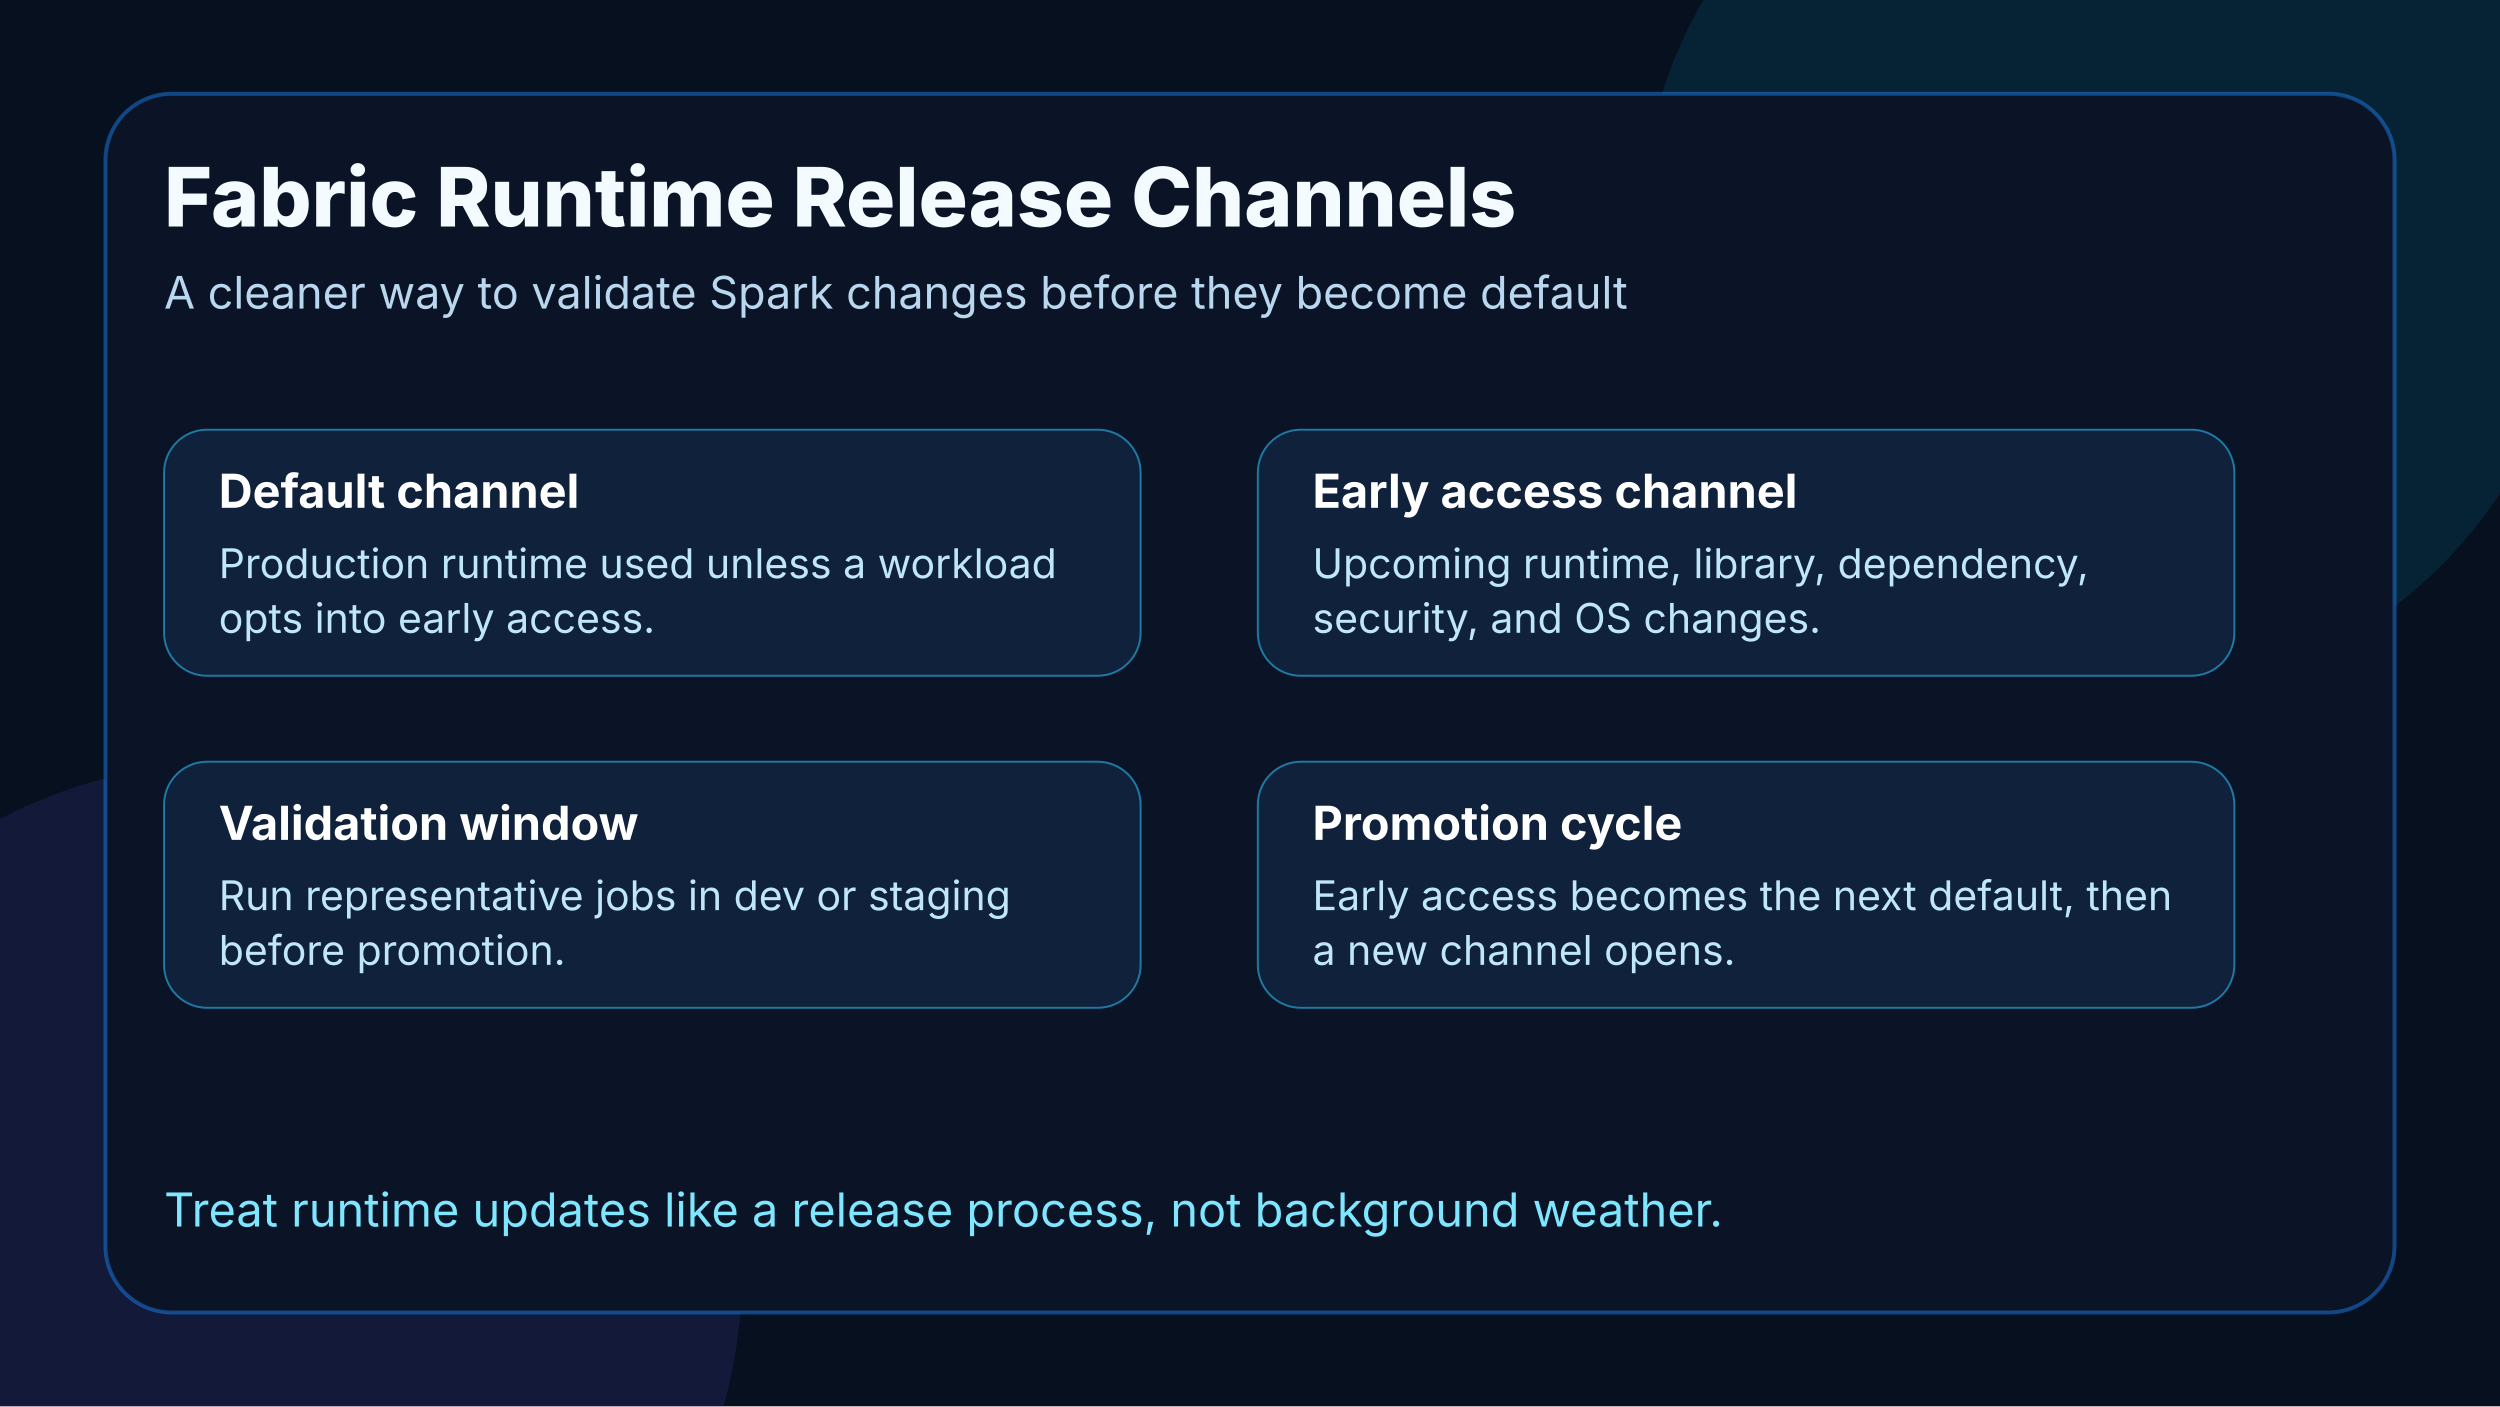
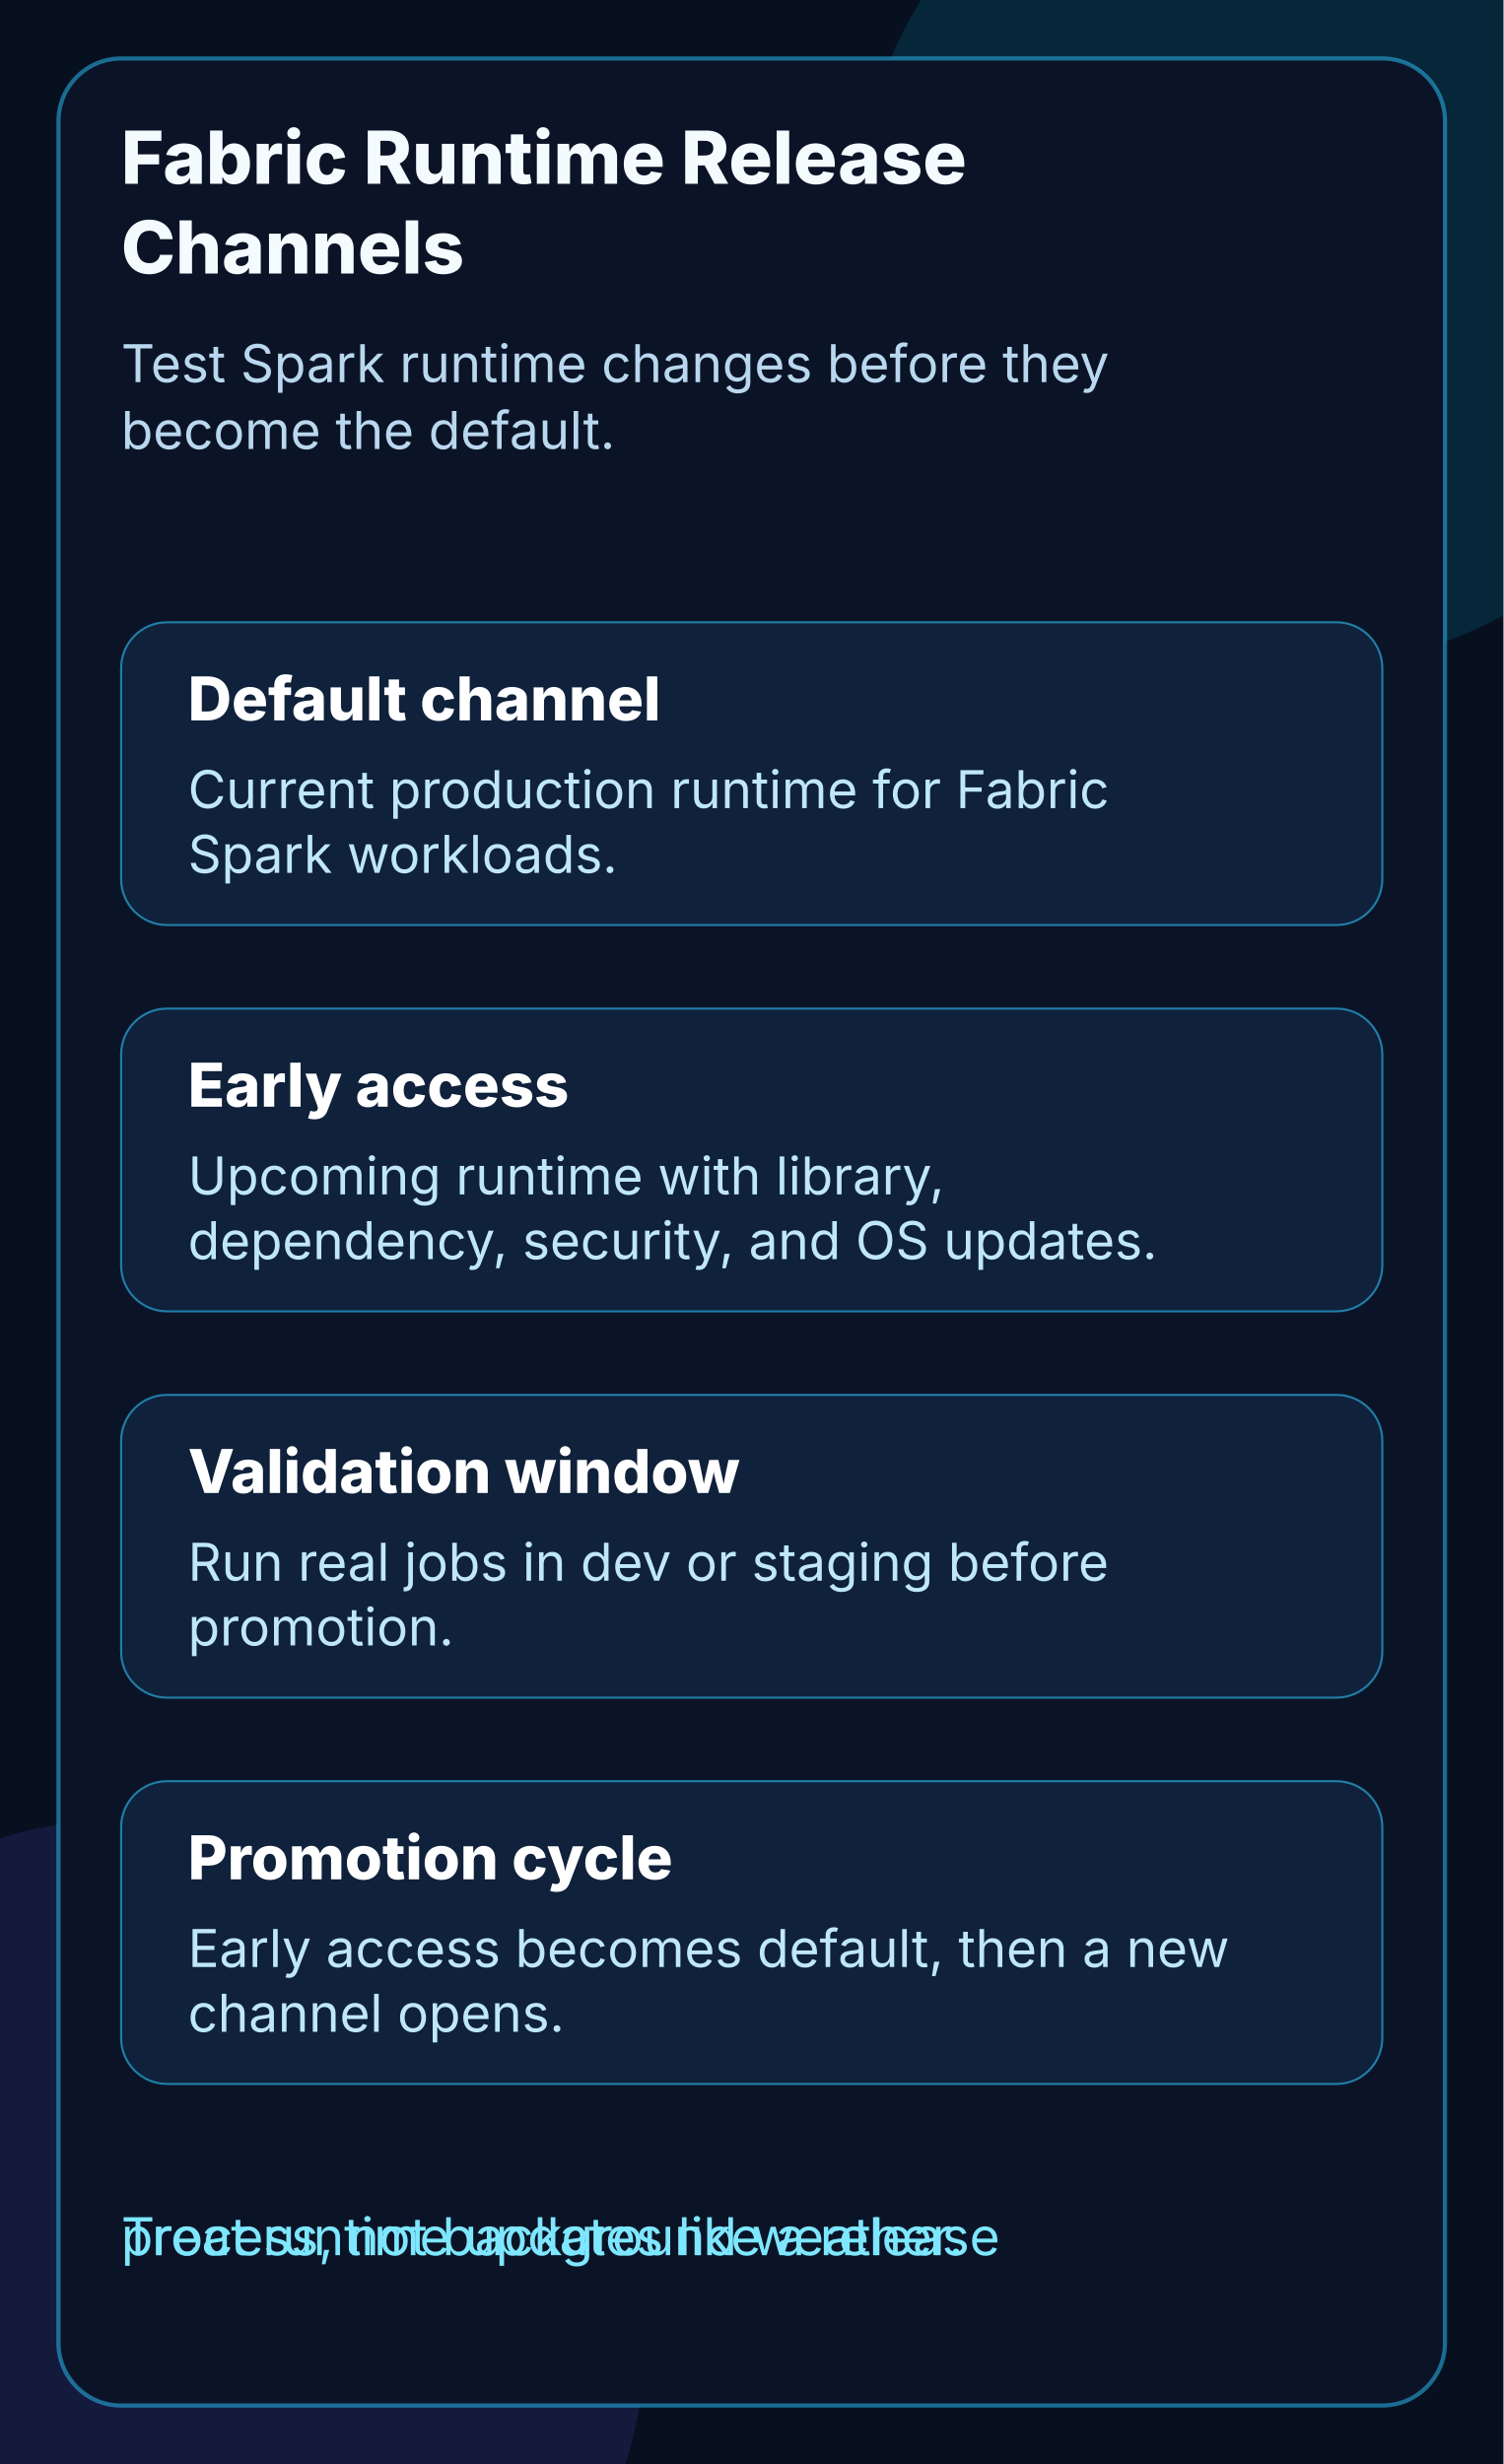
- <svg xmlns="http://www.w3.org/2000/svg" width="1280" height="720" viewBox="0 0 1280 720">
-   <rect width="1280" height="720" fill="#06101f" />
-   <circle cx="1080" cy="120" r="240" fill="#00d4ff" opacity="0.10" />
-   <circle cx="120" cy="650" r="260" fill="#6d5dfc" opacity="0.12" />
-   <rect x="54" y="48" width="1172" height="624" rx="34" fill="#0b1426" stroke="#1e88ff" stroke-opacity="0.45" stroke-width="2" />
-   <text x="84" y="116" font-family="Inter,Segoe UI,Arial,sans-serif" font-size="42" font-weight="800" fill="#f4fbff">Fabric Runtime Release Channels</text>
-   <text x="84" y="158" font-family="Inter,Segoe UI,Arial,sans-serif" font-size="23" fill="#b9d7ee">A cleaner way to validate Spark changes before they become default</text>
-   <rect x="84" y="220" width="500" height="126" rx="22" fill="#0f213b" stroke="#2fc7ff" stroke-opacity="0.55" />
-   <text x="112" y="260" font-family="Inter,Segoe UI,Arial,sans-serif" font-size="24" font-weight="750" fill="#ffffff">Default channel</text>
-   <text x="112" y="296" font-family="Inter,Segoe UI,Arial,sans-serif" font-size="21" fill="#bfe7f8">Production runtime used unless a workload</text>
-   <text x="112" y="324" font-family="Inter,Segoe UI,Arial,sans-serif" font-size="21" fill="#bfe7f8">opts into early access.</text>
-   <rect x="644" y="220" width="500" height="126" rx="22" fill="#0f213b" stroke="#2fc7ff" stroke-opacity="0.55" />
-   <text x="672" y="260" font-family="Inter,Segoe UI,Arial,sans-serif" font-size="24" font-weight="750" fill="#ffffff">Early access channel</text>
-   <text x="672" y="296" font-family="Inter,Segoe UI,Arial,sans-serif" font-size="21" fill="#bfe7f8">Upcoming runtime, library, dependency,</text>
-   <text x="672" y="324" font-family="Inter,Segoe UI,Arial,sans-serif" font-size="21" fill="#bfe7f8">security, and OS changes.</text>
-   <rect x="84" y="390" width="500" height="126" rx="22" fill="#0f213b" stroke="#2fc7ff" stroke-opacity="0.55" />
-   <text x="112" y="430" font-family="Inter,Segoe UI,Arial,sans-serif" font-size="24" font-weight="750" fill="#ffffff">Validation window</text>
-   <text x="112" y="466" font-family="Inter,Segoe UI,Arial,sans-serif" font-size="21" fill="#bfe7f8">Run representative jobs in dev or staging</text>
-   <text x="112" y="494" font-family="Inter,Segoe UI,Arial,sans-serif" font-size="21" fill="#bfe7f8">before promotion.</text>
-   <rect x="644" y="390" width="500" height="126" rx="22" fill="#0f213b" stroke="#2fc7ff" stroke-opacity="0.55" />
-   <text x="672" y="430" font-family="Inter,Segoe UI,Arial,sans-serif" font-size="24" font-weight="750" fill="#ffffff">Promotion cycle</text>
-   <text x="672" y="466" font-family="Inter,Segoe UI,Arial,sans-serif" font-size="21" fill="#bfe7f8">Early access becomes the next default, then</text>
-   <text x="672" y="494" font-family="Inter,Segoe UI,Arial,sans-serif" font-size="21" fill="#bfe7f8">a new channel opens.</text>
-   <text x="84" y="628" font-family="Inter,Segoe UI,Arial,sans-serif" font-size="24" fill="#7ee7ff">Treat runtime updates like a release process, not background weather.</text>
+ <svg xmlns="http://www.w3.org/2000/svg" width="720" height="1180" viewBox="0 0 720 1180">
+   <rect width="720" height="1180" fill="#06101f" />
+   <circle cx="620" cy="110" r="210" fill="#00d4ff" opacity="0.12" />
+   <circle cx="70" cy="1110" r="240" fill="#6d5dfc" opacity="0.13" />
+   <rect x="28" y="28" width="664" height="1124" rx="30" fill="#0b1426" stroke="#2fc7ff" stroke-opacity="0.5" stroke-width="2" />
+   <text x="58" y="88" font-family="Inter,Segoe UI,Arial,sans-serif" font-size="35" font-weight="800" fill="#f4fbff">Fabric Runtime Release</text>
+   <text x="58" y="131" font-family="Inter,Segoe UI,Arial,sans-serif" font-size="35" font-weight="800" fill="#f4fbff">Channels</text>
+   <text x="58" y="183" font-family="Inter,Segoe UI,Arial,sans-serif" font-size="25" fill="#b9d7ee">Test Spark runtime changes before they</text>
+   <text x="58" y="215" font-family="Inter,Segoe UI,Arial,sans-serif" font-size="25" fill="#b9d7ee">become the default.</text>
+   <rect x="58" y="298" width="604" height="145" rx="22" fill="#0f213b" stroke="#2fc7ff" stroke-opacity="0.58" />
+   <text x="90" y="345" font-family="Inter,Segoe UI,Arial,sans-serif" font-size="29" font-weight="760" fill="#ffffff">Default channel</text>
+   <text x="90" y="387" font-family="Inter,Segoe UI,Arial,sans-serif" font-size="25" fill="#bfe7f8">Current production runtime for Fabric</text>
+   <text x="90" y="418" font-family="Inter,Segoe UI,Arial,sans-serif" font-size="25" fill="#bfe7f8">Spark workloads.</text>
+   <rect x="58" y="483" width="604" height="145" rx="22" fill="#0f213b" stroke="#2fc7ff" stroke-opacity="0.58" />
+   <text x="90" y="530" font-family="Inter,Segoe UI,Arial,sans-serif" font-size="29" font-weight="760" fill="#ffffff">Early access</text>
+   <text x="90" y="572" font-family="Inter,Segoe UI,Arial,sans-serif" font-size="25" fill="#bfe7f8">Upcoming runtime with library,</text>
+   <text x="90" y="603" font-family="Inter,Segoe UI,Arial,sans-serif" font-size="25" fill="#bfe7f8">dependency, security, and OS updates.</text>
+   <rect x="58" y="668" width="604" height="145" rx="22" fill="#0f213b" stroke="#2fc7ff" stroke-opacity="0.58" />
+   <text x="90" y="715" font-family="Inter,Segoe UI,Arial,sans-serif" font-size="29" font-weight="760" fill="#ffffff">Validation window</text>
+   <text x="90" y="757" font-family="Inter,Segoe UI,Arial,sans-serif" font-size="25" fill="#bfe7f8">Run real jobs in dev or staging before</text>
+   <text x="90" y="788" font-family="Inter,Segoe UI,Arial,sans-serif" font-size="25" fill="#bfe7f8">promotion.</text>
+   <rect x="58" y="853" width="604" height="145" rx="22" fill="#0f213b" stroke="#2fc7ff" stroke-opacity="0.58" />
+   <text x="90" y="900" font-family="Inter,Segoe UI,Arial,sans-serif" font-size="29" font-weight="760" fill="#ffffff">Promotion cycle</text>
+   <text x="90" y="942" font-family="Inter,Segoe UI,Arial,sans-serif" font-size="25" fill="#bfe7f8">Early access becomes default, then a new</text>
+   <text x="90" y="973" font-family="Inter,Segoe UI,Arial,sans-serif" font-size="25" fill="#bfe7f8">channel opens.</text>
+   <text x="58" y="1080" font-family="Inter,Segoe UI,Arial,sans-serif" font-size="25" fill="#7ee7ff">Treat runtime updates like a release</text>
+   <text x="58" y="1080" font-family="Inter,Segoe UI,Arial,sans-serif" font-size="25" fill="#7ee7ff">process, not background weather.</text>
</svg>
